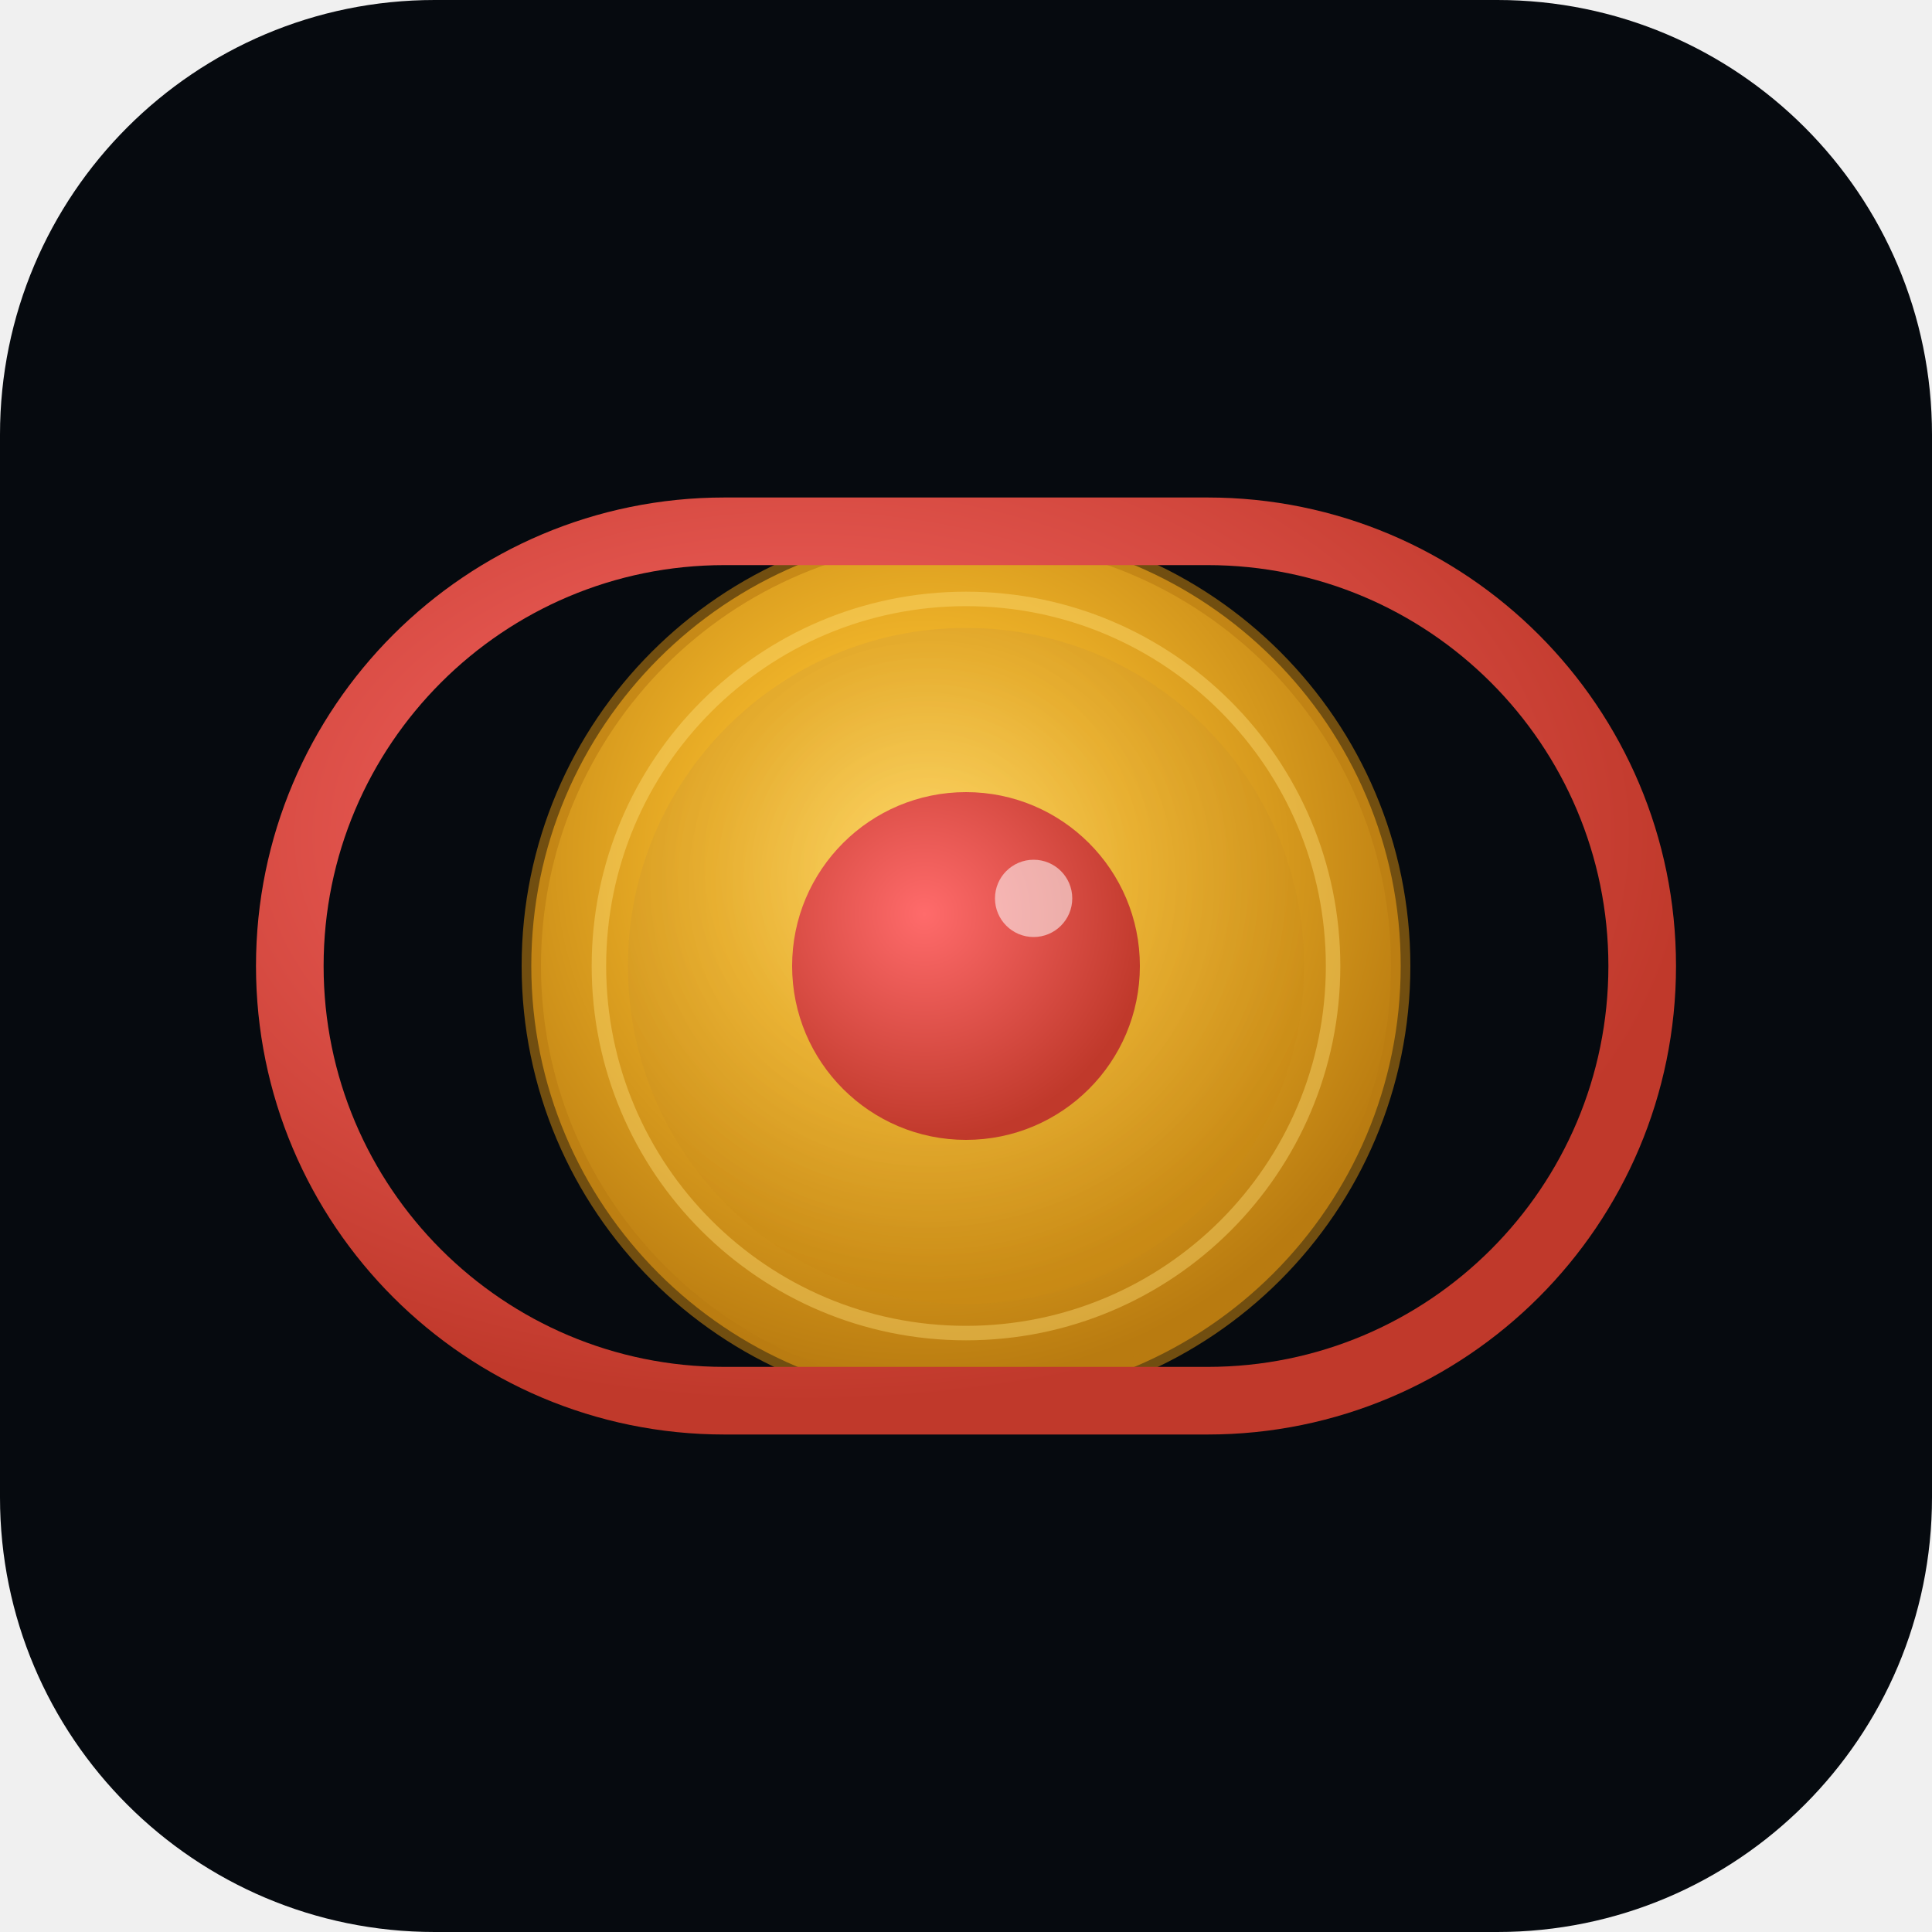
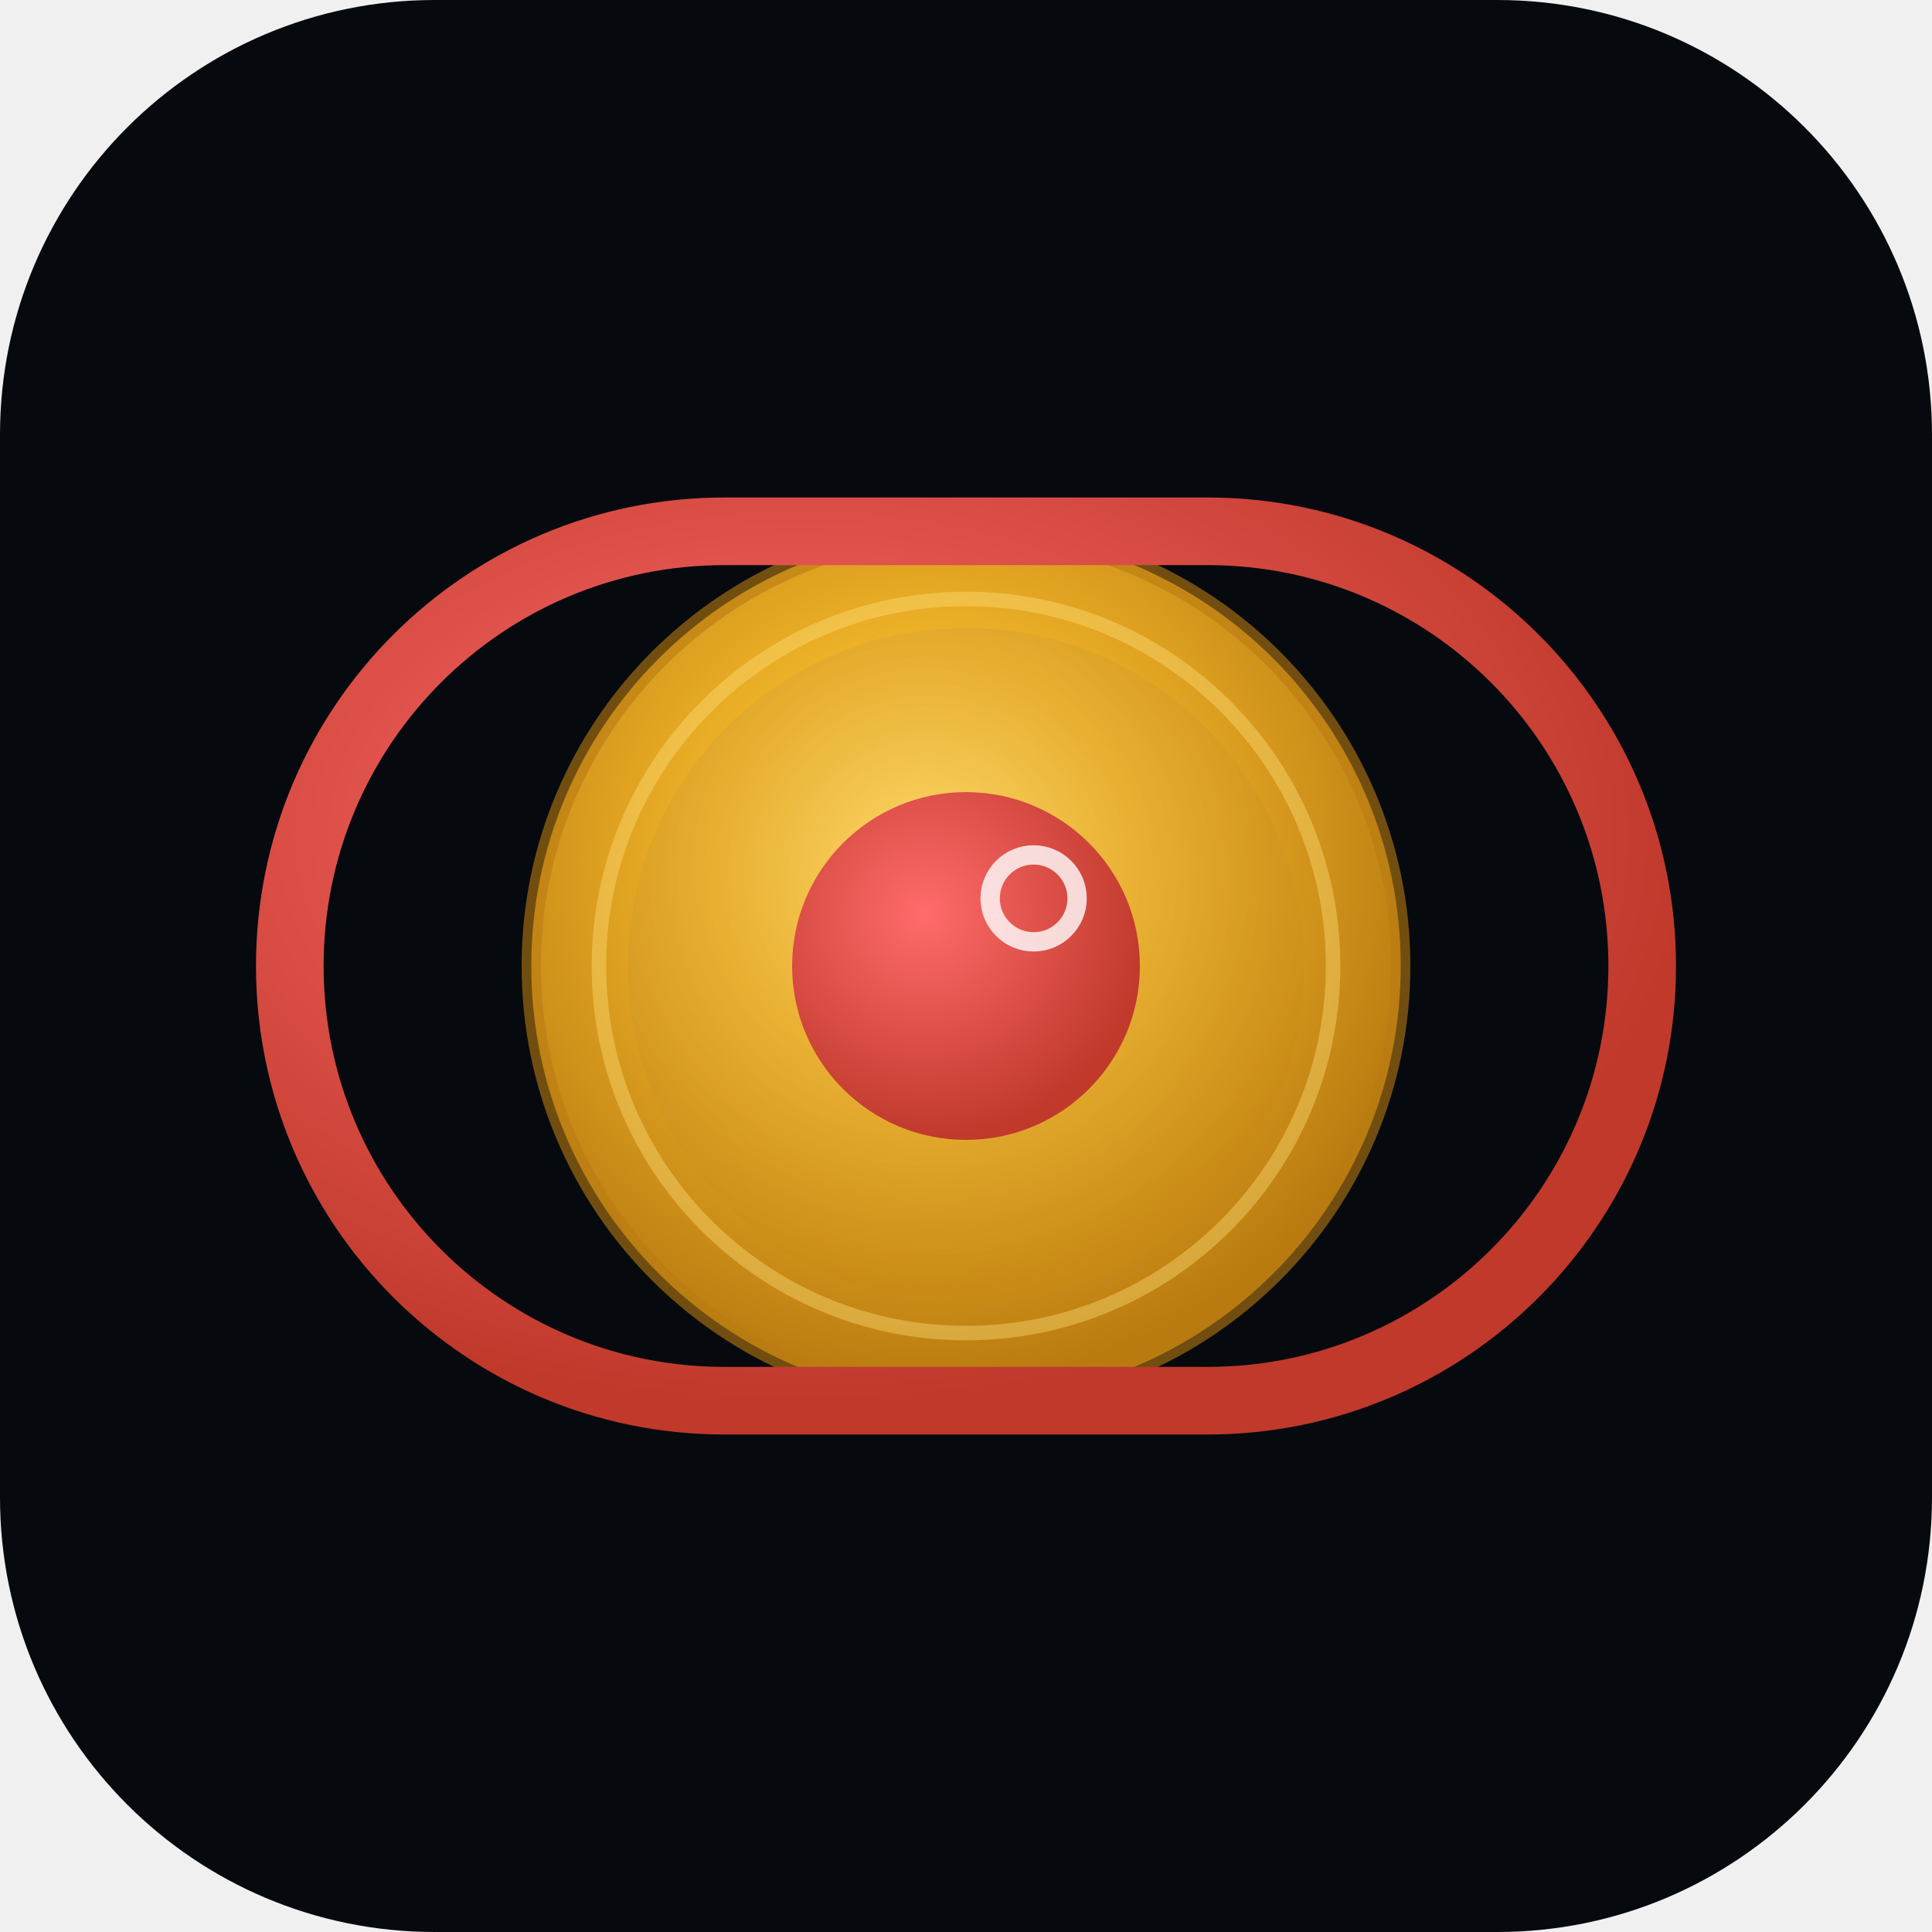
<svg xmlns="http://www.w3.org/2000/svg" width="1024" height="1024" viewBox="0 0 200 200" style="background:#0a0a0e;">
  <defs>
    <radialGradient id="coingrad" cx="45%" cy="38%" r="60%">
      <stop offset="0%" stop-color="#FFE07A" />
      <stop offset="40%" stop-color="#F0B429" />
      <stop offset="100%" stop-color="#B97B10" />
    </radialGradient>
    <radialGradient id="coininner" cx="45%" cy="38%" r="60%">
      <stop offset="0%" stop-color="#FFD45E" />
      <stop offset="100%" stop-color="#C98A14" />
    </radialGradient>
    <radialGradient id="dotgrad" cx="38%" cy="35%" r="65%">
      <stop offset="0%" stop-color="#FF6B6B" />
      <stop offset="100%" stop-color="#C0392B" />
    </radialGradient>
  </defs>
  <rect width="200" height="200" rx="45" fill="#060A0F" />
  <circle cx="100" cy="100" r="45" fill="url(#coingrad)" />
  <circle cx="100" cy="100" r="45" fill="none" stroke="#B97B10" stroke-width="2" opacity="0.6" />
  <circle cx="100" cy="100" r="38" fill="none" stroke="#FFE07A" stroke-width="1.5" opacity="0.4" />
  <circle cx="100" cy="100" r="35" fill="url(#coininner)" opacity="0.6" />
  <circle cx="100" cy="100" r="18" fill="url(#dotgrad)" />
-   <circle cx="107" cy="93" r="4" fill="#fff" opacity="0.55" />
+   <circle cx="107" cy="93" r="4.5" fill="none" stroke="#fff" stroke-width="2" opacity="0.8" />
  <rect x="30" y="55" width="140" height="90" rx="45" fill="none" stroke="url(#dotgrad)" stroke-width="7" />
</svg>
